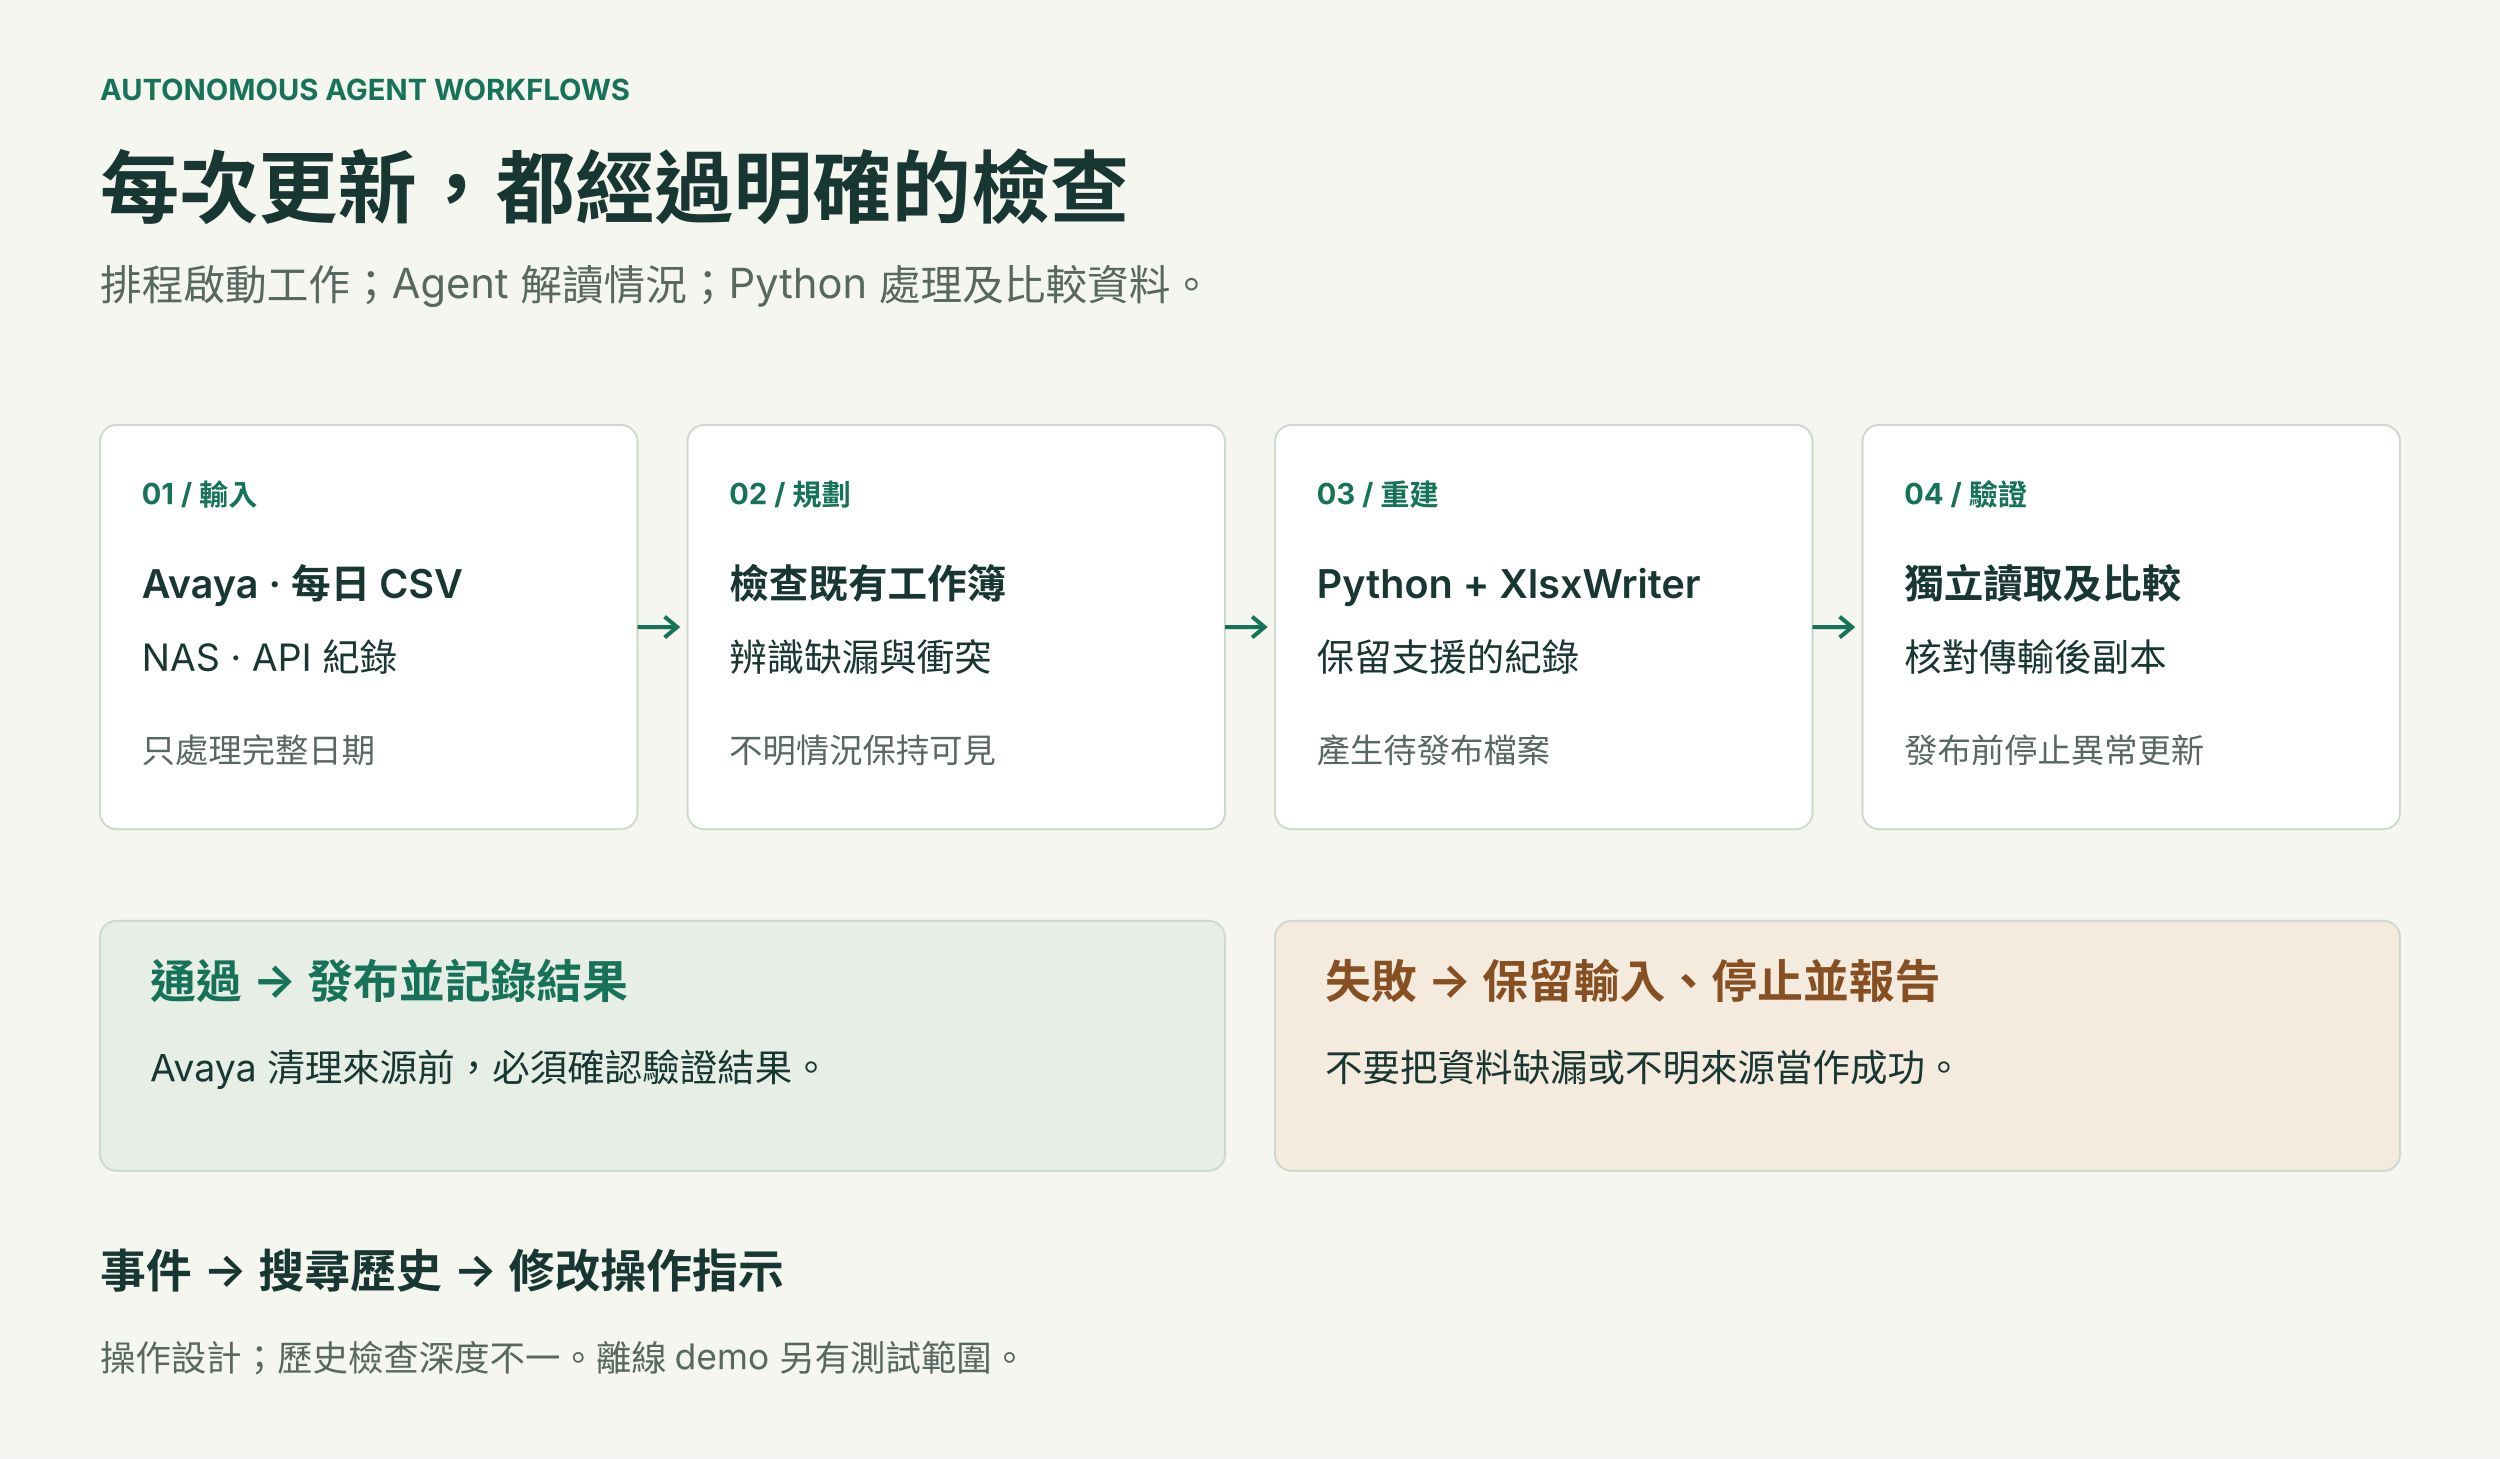
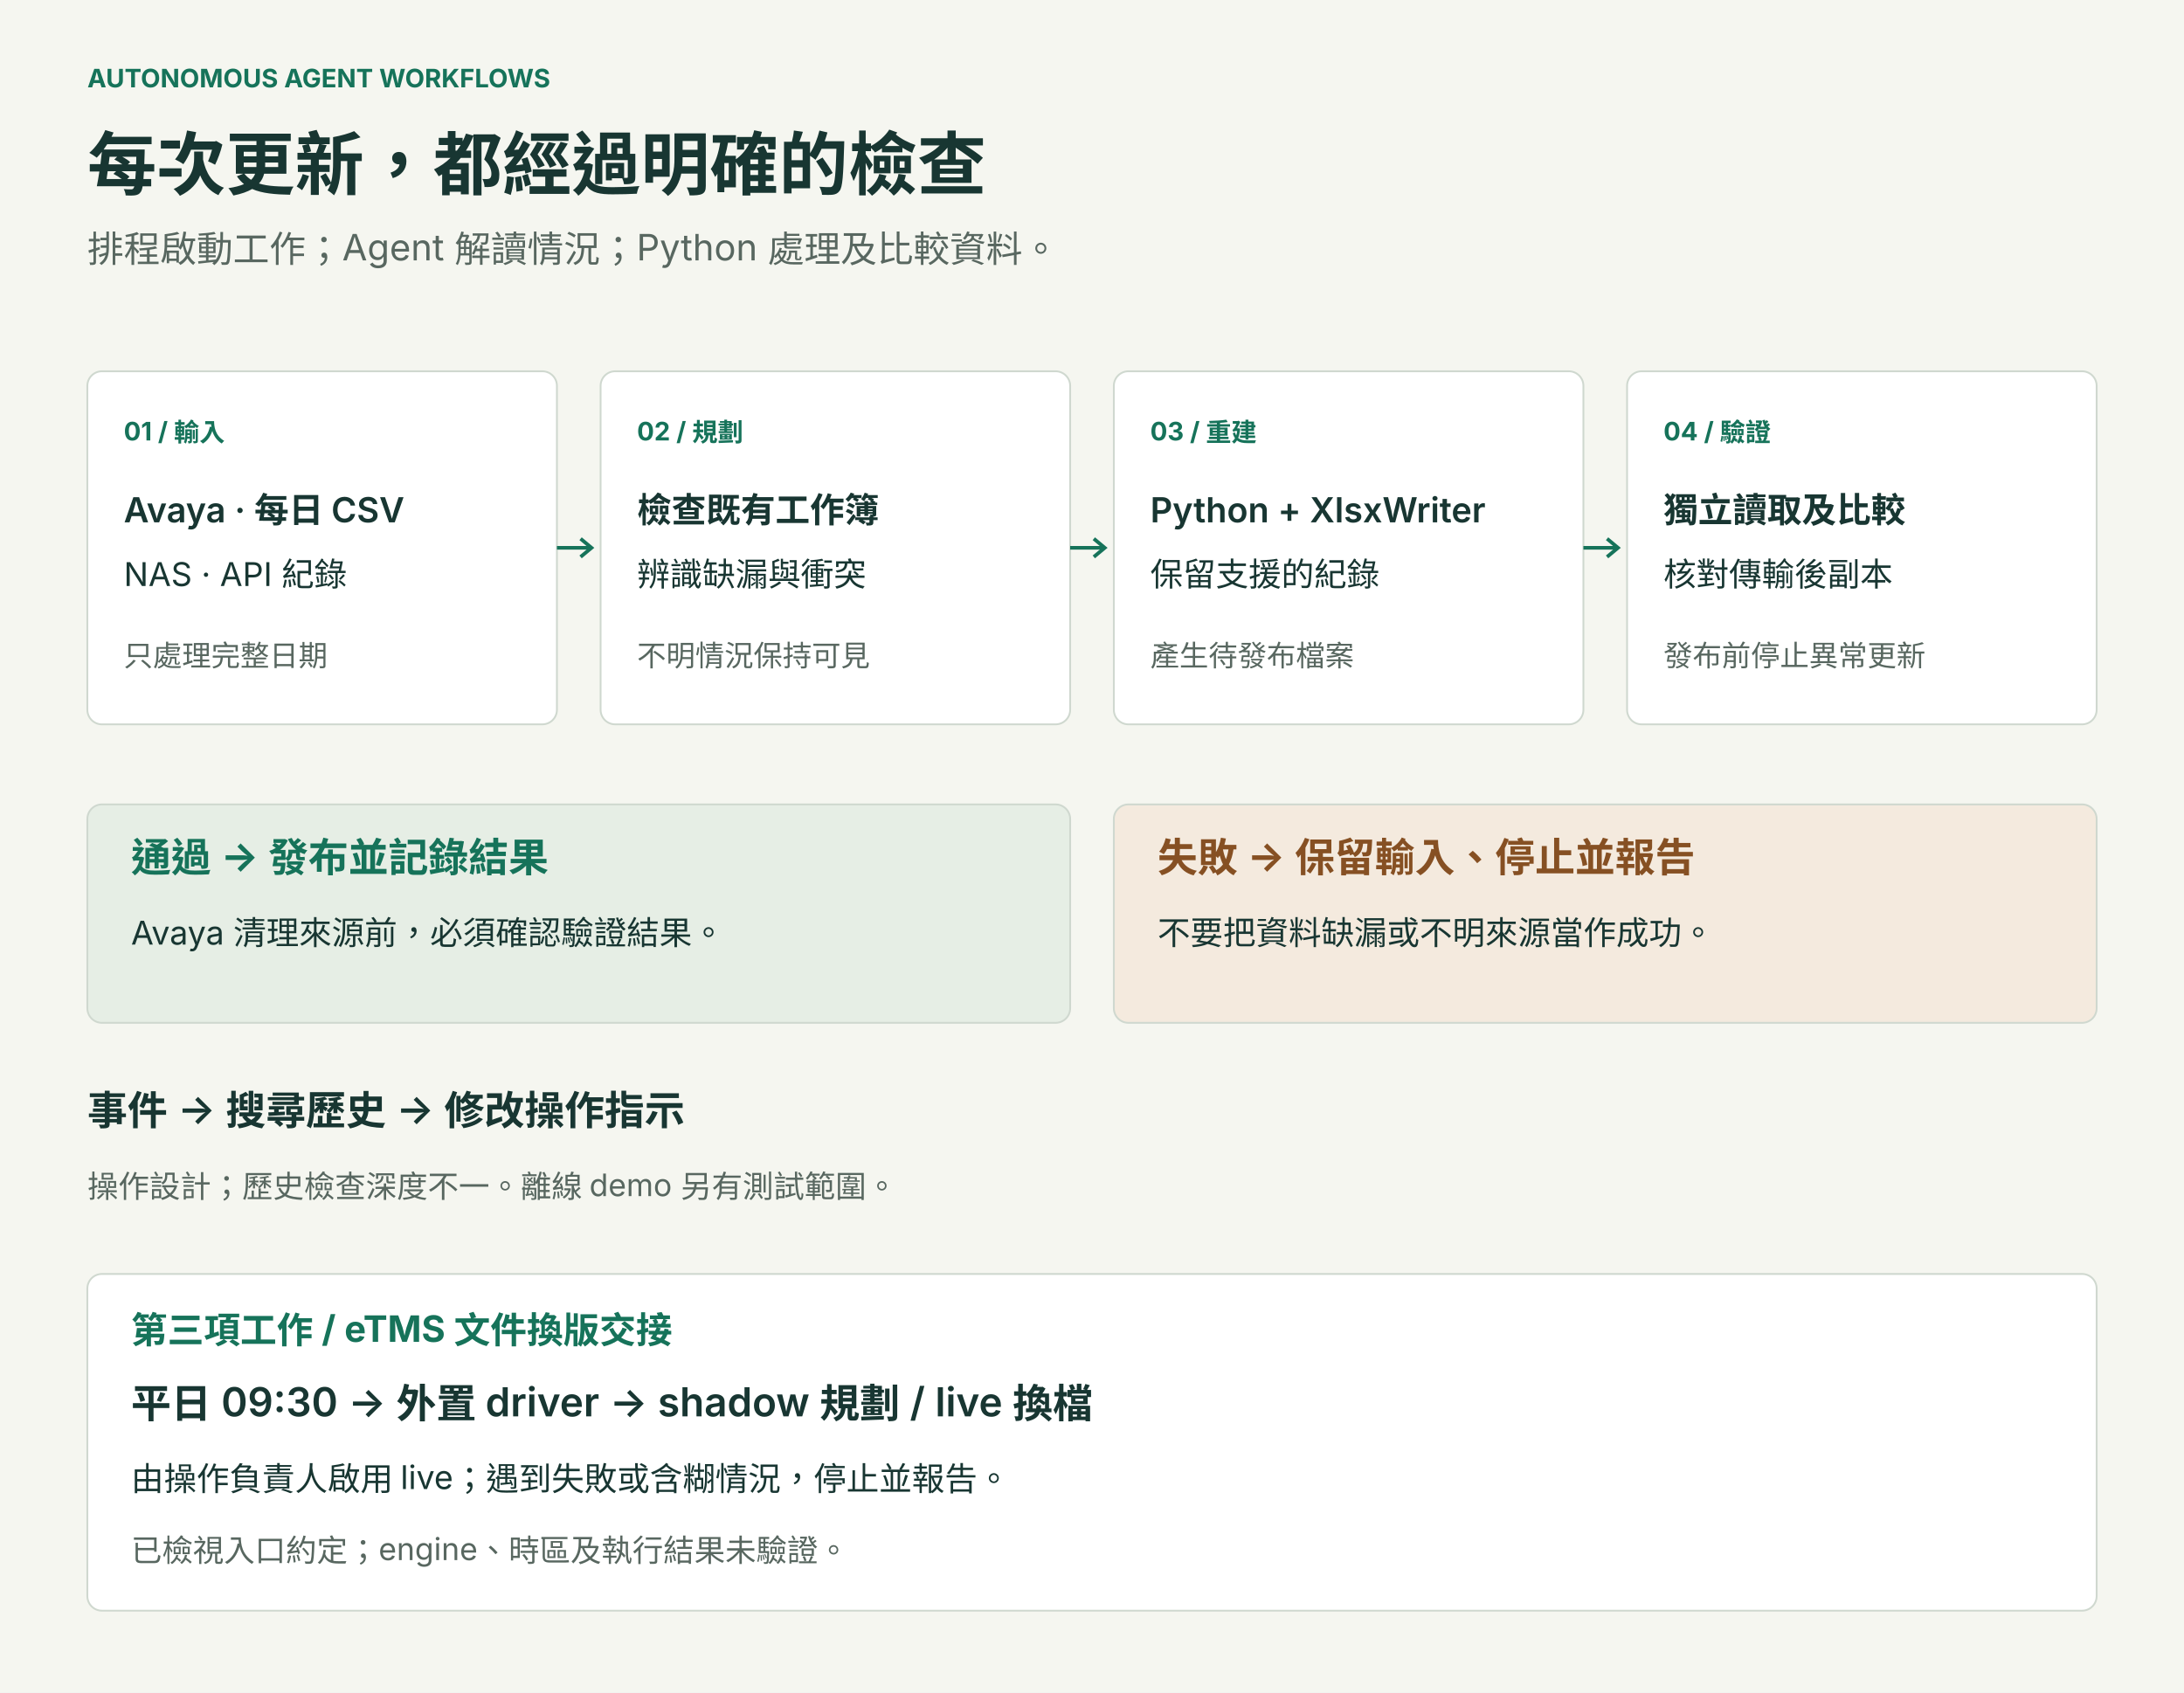
- <svg xmlns="http://www.w3.org/2000/svg" width="1200" height="700" viewBox="0 0 1200 700" role="img" aria-labelledby="title desc">
+ <svg xmlns="http://www.w3.org/2000/svg" width="1200" height="930" viewBox="0 0 1200 930" role="img" aria-labelledby="title desc">
  <style>text{font-family:Inter,Segoe UI,Microsoft JhengHei,Noto Sans CJK TC,sans-serif} .mono{font-family:Consolas,monospace}</style>
-   <rect width="1200" height="700" fill="#f5f6f0" />
+   <rect width="1200" height="930" fill="#f5f6f0" />
  <text x="48" y="48" font-size="14" fill="#16735a" font-weight="700" class="">AUTONOMOUS AGENT WORKFLOWS</text>
  <text x="48" y="104" font-size="38" fill="#183632" font-weight="650" class="">每次更新，都經過明確的檢查</text>
  <text x="48" y="144" font-size="20" fill="#586760" font-weight="400" class="">排程啟動工作；Agent 解讀情況；Python 處理及比較資料。</text>
  <rect x="48" y="204" width="258" height="194" rx="8" fill="#ffffff" stroke="#cfd8cf" />
  <text x="68" y="242" font-size="14" fill="#16735a" font-weight="700" class="">01 / 輸入</text>
  <text x="68" y="287" font-size="19" fill="#183632" font-weight="600" class="">Avaya · 每日 CSV</text>
  <text x="68" y="322" font-size="18" fill="#183632" font-weight="400" class="">NAS · API 紀錄</text>
  <text x="68" y="366" font-size="16" fill="#586760" font-weight="400" class="">只處理完整日期</text>
  <path d="M306 301 L324 301" fill="none" stroke="#16735a" stroke-width="2" />
  <path d="M319 296 L325 301 L319 306" fill="none" stroke="#16735a" stroke-width="2" />
  <rect x="330" y="204" width="258" height="194" rx="8" fill="#ffffff" stroke="#cfd8cf" />
  <text x="350" y="242" font-size="14" fill="#16735a" font-weight="700" class="">02 / 規劃</text>
  <text x="350" y="287" font-size="19" fill="#183632" font-weight="600" class="">檢查既有工作簿</text>
  <text x="350" y="322" font-size="18" fill="#183632" font-weight="400" class="">辨識缺漏與衝突</text>
  <text x="350" y="366" font-size="16" fill="#586760" font-weight="400" class="">不明情況保持可見</text>
  <path d="M588 301 L606 301" fill="none" stroke="#16735a" stroke-width="2" />
  <path d="M601 296 L607 301 L601 306" fill="none" stroke="#16735a" stroke-width="2" />
  <rect x="612" y="204" width="258" height="194" rx="8" fill="#ffffff" stroke="#cfd8cf" />
  <text x="632" y="242" font-size="14" fill="#16735a" font-weight="700" class="">03 / 重建</text>
  <text x="632" y="287" font-size="19" fill="#183632" font-weight="600" class="">Python + XlsxWriter</text>
  <text x="632" y="322" font-size="18" fill="#183632" font-weight="400" class="">保留支援的紀錄</text>
  <text x="632" y="366" font-size="16" fill="#586760" font-weight="400" class="">產生待發布檔案</text>
  <path d="M870 301 L888 301" fill="none" stroke="#16735a" stroke-width="2" />
  <path d="M883 296 L889 301 L883 306" fill="none" stroke="#16735a" stroke-width="2" />
  <rect x="894" y="204" width="258" height="194" rx="8" fill="#ffffff" stroke="#cfd8cf" />
  <text x="914" y="242" font-size="14" fill="#16735a" font-weight="700" class="">04 / 驗證</text>
  <text x="914" y="287" font-size="19" fill="#183632" font-weight="600" class="">獨立讀取及比較</text>
  <text x="914" y="322" font-size="18" fill="#183632" font-weight="400" class="">核對傳輸後副本</text>
  <text x="914" y="366" font-size="16" fill="#586760" font-weight="400" class="">發布前停止異常更新</text>
  <rect x="48" y="442" width="540" height="120" rx="8" fill="#e6eee5" stroke="#cfd8cf" />
  <rect x="612" y="442" width="540" height="120" rx="8" fill="#f4eade" stroke="#cfd8cf" />
  <text x="72" y="479" font-size="22" fill="#16735a" font-weight="650" class="">通過 → 發布並記錄結果</text>
  <text x="72" y="519" font-size="18" fill="#183632" font-weight="400" class="">Avaya 清理來源前，必須確認驗證結果。</text>
  <text x="636" y="479" font-size="22" fill="#865023" font-weight="650" class="">失敗 → 保留輸入、停止並報告</text>
  <text x="636" y="519" font-size="18" fill="#183632" font-weight="400" class="">不要把資料缺漏或不明來源當作成功。</text>
  <text x="48" y="618" font-size="22" fill="#183632" font-weight="600" class="">事件 → 搜尋歷史 → 修改操作指示</text>
  <text x="48" y="658" font-size="17" fill="#586760" font-weight="400" class="">操作設計；歷史檢查深度不一。離線 demo 另有測試範圍。</text>
+   <rect x="48" y="700" width="1104" height="185" rx="8" fill="#ffffff" stroke="#cfd8cf" />
+   <text x="72" y="738" font-size="20" fill="#16735a" font-weight="650" class="">第三項工作 / eTMS 文件換版交接</text>
+   <text x="72" y="779" font-size="22" fill="#183632" font-weight="600" class="">平日 09:30 → 外置 driver → shadow 規劃 / live 換檔</text>
+   <text x="72" y="819" font-size="18" fill="#183632" font-weight="400" class="">由操作負責人啟用 live；遇到失敗或含糊情況，停止並報告。</text>
+   <text x="72" y="858" font-size="17" fill="#586760" font-weight="400" class="">已檢視入口約定；engine、時區及執行結果未驗證。</text>
</svg>
